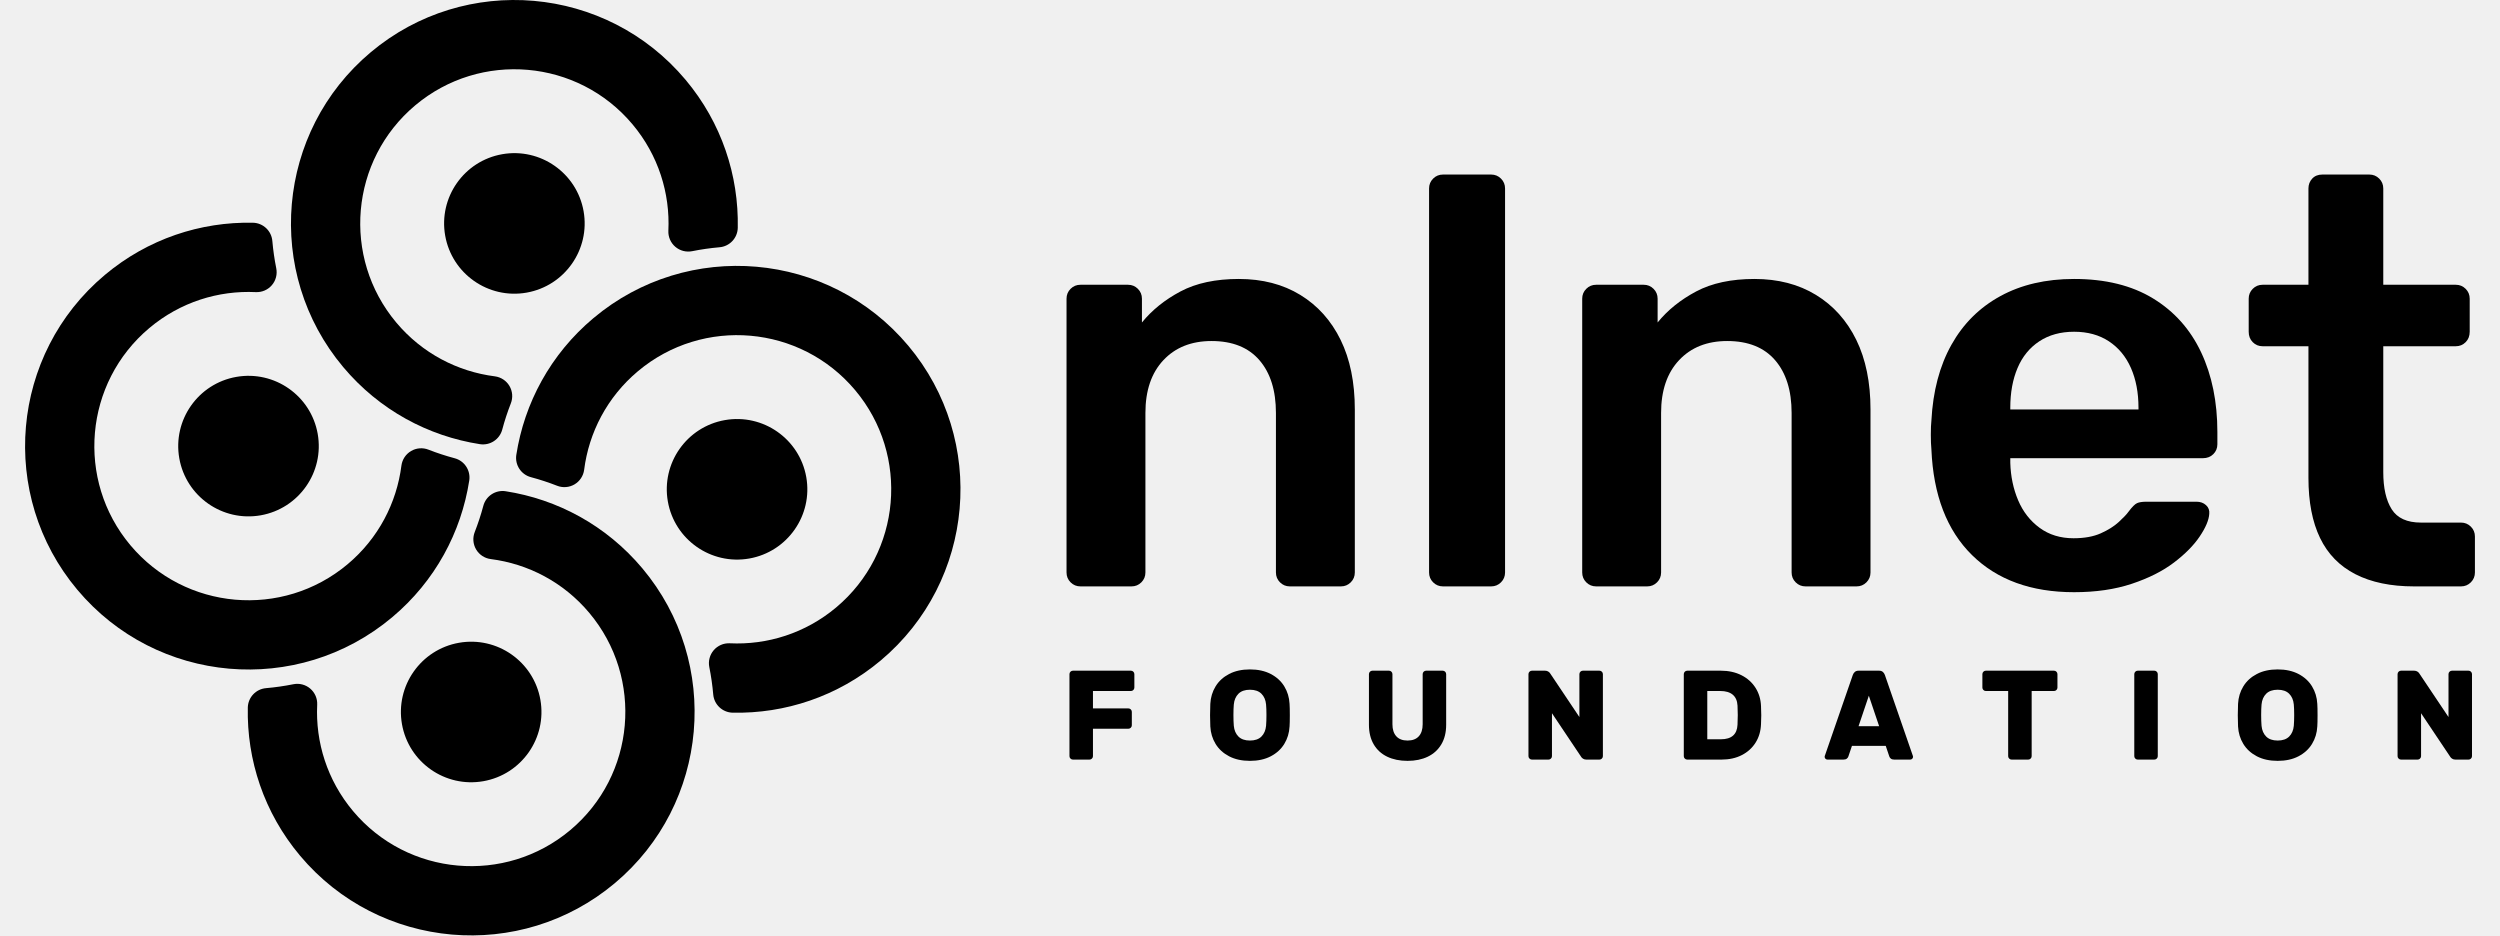
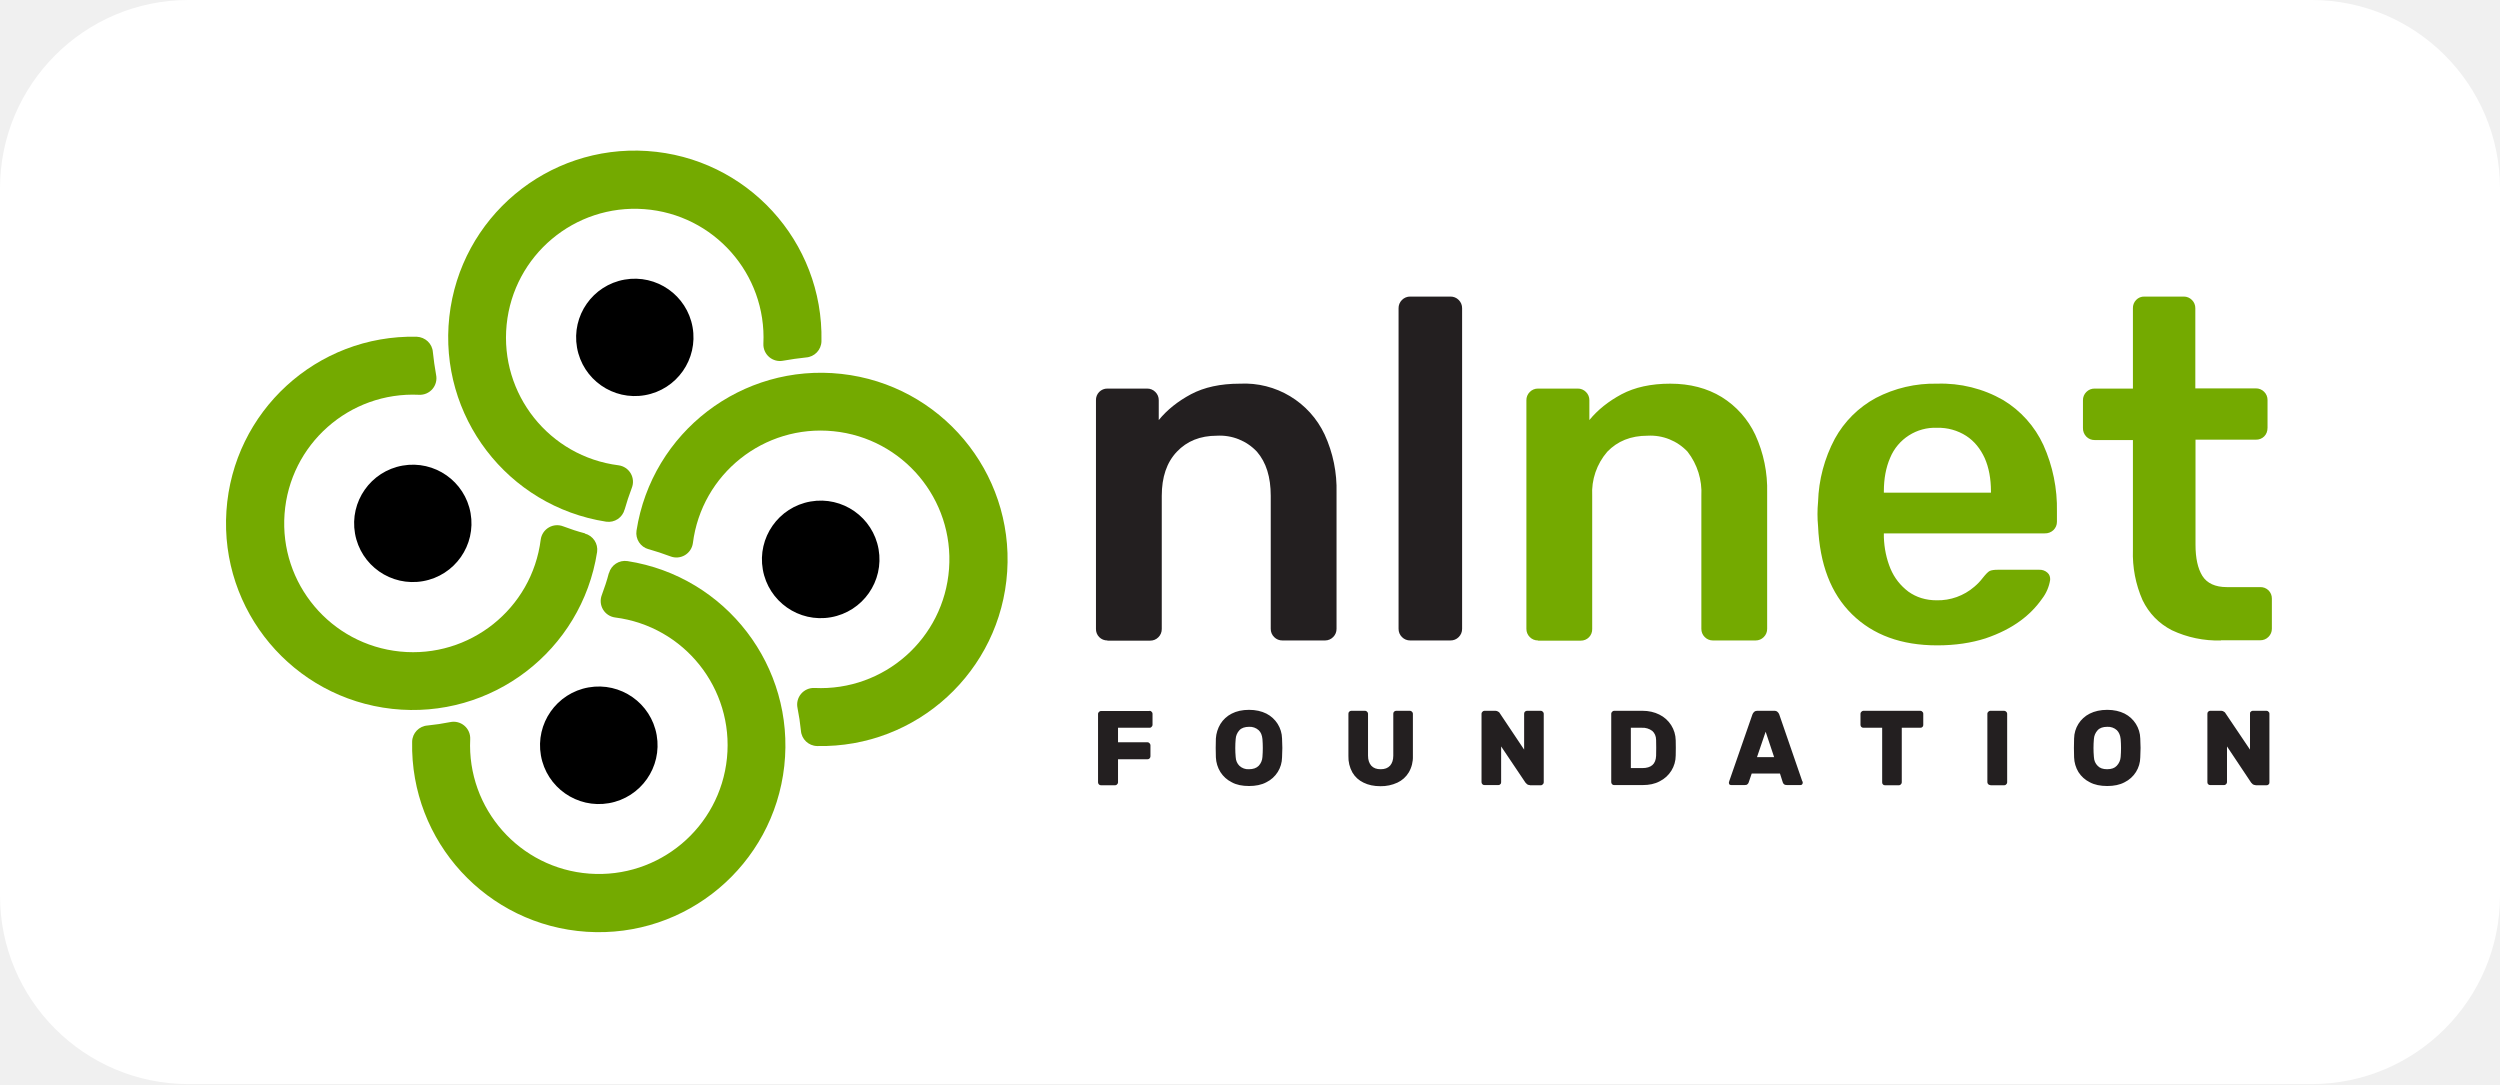
- <svg xmlns="http://www.w3.org/2000/svg" width="449px" height="168px" id="svg3115" version="1.1">
-   <defs id="defs3117" />
-   <g id="Layer" />
-   <g id="g25" style="clip-rule:evenodd;fill:#000000;fill-rule:evenodd;stroke-linejoin:round;stroke-miterlimit:2" transform="matrix(0.4055169,0,0,0.4055169,4.504062,3.2457437e-5)">
-     <g id="g9" style="fill:#000000">
-       <g id="g2" style="fill:#000000">
-         <path d="m 211.345,190.214 c -1.137,4.372 -5.39,7.182 -9.858,6.513 -22.854,-3.548 -44.571,-15.066 -60.591,-34.158 -35.111,-41.843 -29.645,-104.32 12.199,-139.431 41.843,-35.111 104.32,-29.645 139.431,12.198 16.02,19.092 23.592,42.479 23.117,65.603 -0.117,4.516 -3.623,8.215 -8.126,8.575 -4.029,0.353 -8.046,0.928 -12.032,1.727 -2.662,0.545 -5.427,-0.168 -7.494,-1.933 -2.066,-1.764 -3.204,-4.383 -3.084,-7.098 0.798,-16.564 -4.394,-33.46 -15.884,-47.152 -24.226,-28.872 -67.335,-32.644 -96.207,-8.418 -28.872,24.227 -32.644,67.336 -8.417,96.208 11.489,13.693 27.226,21.74 43.677,23.832 2.694,0.353 5.075,1.928 6.454,4.269 1.378,2.341 1.6,5.187 0.602,7.714 -1.477,3.787 -2.741,7.643 -3.787,11.551 z" style="fill:#000000" id="path1" />
-         <path d="m 211.306,68.301 c 16.918,-2.983 33.074,8.33 36.057,25.247 2.983,16.917 -8.33,33.074 -25.247,36.057 -16.918,2.983 -33.074,-8.33 -36.057,-25.248 -2.983,-16.917 8.33,-33.073 25.247,-36.056 z" id="path2" style="fill:#000000" />
-       </g>
-       <g id="g4" style="fill:#000000">
-         <path d="m 224.072,211.345 c -4.372,-1.137 -7.183,-5.39 -6.513,-9.858 3.547,-22.854 15.066,-44.571 34.158,-60.591 41.843,-35.111 104.32,-29.645 139.431,12.199 35.111,41.843 29.645,104.32 -12.199,139.431 -19.091,16.02 -42.479,23.592 -65.602,23.117 -4.516,-0.117 -8.216,-3.623 -8.576,-8.126 -0.352,-4.029 -0.927,-8.046 -1.726,-12.032 -0.545,-2.662 0.168,-5.427 1.933,-7.494 1.764,-2.066 4.383,-3.204 7.098,-3.084 16.564,0.798 33.459,-4.394 47.152,-15.884 28.872,-24.226 32.644,-67.335 8.417,-96.207 -24.226,-28.872 -67.335,-32.644 -96.207,-8.417 -13.693,11.489 -21.74,27.226 -23.833,43.677 -0.352,2.694 -1.927,5.075 -4.268,6.454 -2.342,1.378 -5.188,1.6 -7.714,0.602 -3.787,-1.477 -7.644,-2.741 -11.551,-3.787 z" style="fill:#000000" id="path3" />
-         <path d="m 345.985,211.306 c 2.983,16.918 -8.33,33.074 -25.247,36.057 -16.918,2.983 -33.074,-8.33 -36.057,-25.247 -2.983,-16.918 8.33,-33.074 25.247,-36.057 16.918,-2.983 33.074,8.33 36.057,25.247 z" id="path4" style="fill:#000000" />
-       </g>
-       <g id="g6" style="fill:#000000">
-         <path d="m 202.941,224.072 c 1.136,-4.372 5.389,-7.183 9.857,-6.513 22.855,3.547 44.572,15.066 60.592,34.158 35.11,41.843 29.644,104.32 -12.199,139.431 -41.843,35.111 -104.32,29.645 -139.431,-12.199 -16.02,-19.091 -23.593,-42.479 -23.117,-65.602 0.117,-4.516 3.622,-8.216 8.126,-8.576 4.029,-0.352 8.046,-0.927 12.032,-1.726 2.662,-0.545 5.427,0.168 7.493,1.933 2.067,1.764 3.205,4.383 3.084,7.098 -0.798,16.564 4.395,33.459 15.884,47.152 24.227,28.872 67.336,32.644 96.208,8.417 28.872,-24.226 32.643,-67.335 8.417,-96.207 -11.49,-13.693 -27.227,-21.74 -43.678,-23.833 -2.694,-0.352 -5.075,-1.927 -6.453,-4.268 -1.379,-2.342 -1.601,-5.188 -0.602,-7.714 1.477,-3.787 2.741,-7.644 3.787,-11.551 z" style="fill:#000000" id="path5" />
-         <path d="m 202.979,345.985 c -16.917,2.983 -33.073,-8.33 -36.056,-25.247 -2.983,-16.918 8.329,-33.074 25.247,-36.057 16.917,-2.983 33.074,8.33 36.057,25.247 2.983,16.918 -8.33,33.074 -25.248,36.057 z" id="path6" style="fill:#000000" />
-       </g>
-       <g id="g8" style="fill:#000000">
-         <path d="m 190.214,202.941 c 4.372,1.136 7.182,5.389 6.513,9.857 -3.548,22.855 -15.066,44.572 -34.158,60.592 C 120.726,308.5 58.249,303.034 23.138,261.191 -11.973,219.348 -6.507,156.871 35.336,121.76 54.428,105.74 77.815,98.167 100.939,98.643 c 4.516,0.117 8.215,3.622 8.575,8.126 0.353,4.029 0.928,8.046 1.727,12.032 0.545,2.662 -0.168,5.427 -1.933,7.493 -1.764,2.067 -4.383,3.205 -7.098,3.084 -16.564,-0.798 -33.46,4.395 -47.152,15.884 -28.872,24.227 -32.644,67.336 -8.418,96.208 24.227,28.872 67.336,32.643 96.208,8.417 13.693,-11.49 21.74,-27.227 23.832,-43.678 0.353,-2.694 1.928,-5.075 4.269,-6.453 2.341,-1.379 5.187,-1.601 7.714,-0.602 3.787,1.477 7.643,2.741 11.551,3.787 z" style="fill:#000000" id="path7" />
-         <path d="m 68.301,202.979 c -2.983,-16.917 8.33,-33.073 25.247,-36.056 16.917,-2.983 33.074,8.329 36.057,25.247 2.983,16.917 -8.33,33.074 -25.248,36.057 -16.917,2.983 -33.073,-8.33 -36.056,-25.248 z" id="path8" style="fill:#000000" />
-       </g>
-     </g>
-     <g id="g24" style="fill:#000000">
-       <g id="g13" style="fill:#000000">
-         <path d="m 467.416,259.709 c -1.713,0 -3.169,-0.6 -4.368,-1.799 -1.199,-1.199 -1.798,-2.654 -1.798,-4.367 V 132.284 c 0,-1.713 0.599,-3.169 1.798,-4.368 1.199,-1.199 2.655,-1.798 4.368,-1.798 h 21.066 c 1.713,0 3.168,0.599 4.367,1.798 1.199,1.199 1.799,2.655 1.799,4.368 v 10.533 c 4.453,-5.481 10.147,-10.062 17.084,-13.745 6.936,-3.682 15.543,-5.523 25.819,-5.523 10.447,0 19.525,2.355 27.232,7.065 7.707,4.71 13.659,11.346 17.855,19.91 4.196,8.563 6.294,18.84 6.294,30.829 v 72.19 c 0,1.713 -0.599,3.168 -1.798,4.367 -1.199,1.199 -2.655,1.799 -4.368,1.799 h -22.607 c -1.713,0 -3.169,-0.6 -4.368,-1.799 -1.199,-1.199 -1.798,-2.654 -1.798,-4.367 v -70.649 c 0,-9.934 -2.441,-17.727 -7.322,-23.378 -4.881,-5.652 -11.946,-8.478 -21.195,-8.478 -8.906,0 -16.013,2.826 -21.323,8.478 -5.309,5.651 -7.964,13.444 -7.964,23.378 v 70.649 c 0,1.713 -0.599,3.168 -1.798,4.367 -1.199,1.199 -2.655,1.799 -4.368,1.799 z" style="fill:#000000;fill-rule:nonzero" id="path9" />
-         <path d="m 627.982,259.709 c -1.713,0 -3.169,-0.6 -4.368,-1.799 -1.199,-1.199 -1.798,-2.654 -1.798,-4.367 V 83.472 c 0,-1.713 0.599,-3.169 1.798,-4.368 1.199,-1.199 2.655,-1.798 4.368,-1.798 h 21.323 c 1.713,0 3.168,0.599 4.367,1.798 1.199,1.199 1.799,2.655 1.799,4.368 v 170.071 c 0,1.713 -0.6,3.168 -1.799,4.367 -1.199,1.199 -2.654,1.799 -4.367,1.799 z" style="fill:#000000;fill-rule:nonzero" id="path10" />
-         <path d="m 695.805,259.709 c -1.713,0 -3.169,-0.6 -4.368,-1.799 -1.199,-1.199 -1.798,-2.654 -1.798,-4.367 V 132.284 c 0,-1.713 0.599,-3.169 1.798,-4.368 1.199,-1.199 2.655,-1.798 4.368,-1.798 h 21.066 c 1.713,0 3.169,0.599 4.367,1.798 1.199,1.199 1.799,2.655 1.799,4.368 v 10.533 c 4.453,-5.481 10.147,-10.062 17.084,-13.745 6.936,-3.682 15.543,-5.523 25.819,-5.523 10.447,0 19.525,2.355 27.232,7.065 7.707,4.71 13.659,11.346 17.855,19.91 4.196,8.563 6.294,18.84 6.294,30.829 v 72.19 c 0,1.713 -0.599,3.168 -1.798,4.367 -1.199,1.199 -2.655,1.799 -4.368,1.799 h -22.607 c -1.713,0 -3.169,-0.6 -4.368,-1.799 -1.199,-1.199 -1.798,-2.654 -1.798,-4.367 v -70.649 c 0,-9.934 -2.441,-17.727 -7.322,-23.378 -4.881,-5.652 -11.946,-8.478 -21.195,-8.478 -8.906,0 -16.013,2.826 -21.323,8.478 -5.309,5.651 -7.964,13.444 -7.964,23.378 v 70.649 c 0,1.713 -0.599,3.168 -1.798,4.367 -1.199,1.199 -2.655,1.799 -4.368,1.799 z" style="fill:#000000;fill-rule:nonzero" id="path11" />
-         <path d="m 907.495,262.278 c -19.011,0 -34.083,-5.481 -45.215,-16.442 -11.133,-10.961 -17.128,-26.547 -17.984,-46.757 -0.171,-1.713 -0.257,-3.896 -0.257,-6.551 0,-2.655 0.086,-4.753 0.257,-6.294 0.685,-13.017 3.64,-24.192 8.863,-33.526 5.224,-9.335 12.46,-16.528 21.709,-21.581 9.248,-5.052 20.124,-7.578 32.627,-7.578 13.873,0 25.519,2.869 34.939,8.606 9.42,5.738 16.528,13.702 21.323,23.892 4.796,10.191 7.194,21.966 7.194,35.325 v 5.395 c 0,1.713 -0.6,3.168 -1.799,4.367 -1.199,1.199 -2.74,1.799 -4.624,1.799 h -85.293 v 2.055 c 0.172,5.994 1.328,11.518 3.469,16.57 2.14,5.053 5.309,9.12 9.505,12.203 4.196,3.083 9.206,4.625 15.029,4.625 4.796,0 8.82,-0.728 12.075,-2.184 3.254,-1.456 5.908,-3.126 7.964,-5.01 2.055,-1.884 3.511,-3.425 4.367,-4.624 1.541,-2.055 2.783,-3.297 3.725,-3.725 0.942,-0.428 2.355,-0.642 4.239,-0.642 h 22.094 c 1.713,0 3.126,0.513 4.239,1.541 1.113,1.028 1.584,2.312 1.413,3.854 -0.171,2.74 -1.584,6.08 -4.239,10.019 -2.655,3.939 -6.466,7.793 -11.432,11.561 -4.967,3.768 -11.176,6.893 -18.626,9.377 -7.45,2.483 -15.971,3.725 -25.562,3.725 z m -28.26,-80.925 h 56.776 v -0.771 c 0,-6.68 -1.113,-12.546 -3.339,-17.598 -2.227,-5.053 -5.481,-8.992 -9.763,-11.818 -4.282,-2.826 -9.42,-4.239 -15.414,-4.239 -5.995,0 -11.133,1.413 -15.414,4.239 -4.282,2.826 -7.494,6.765 -9.634,11.818 -2.141,5.052 -3.212,10.918 -3.212,17.598 z" style="fill:#000000;fill-rule:nonzero" id="path12" />
-         <path d="m 1058.04,259.709 c -10.277,0 -18.926,-1.799 -25.948,-5.395 -7.022,-3.597 -12.246,-8.949 -15.671,-16.057 -3.426,-7.108 -5.138,-15.971 -5.138,-26.59 V 153.35 h -20.296 c -1.713,0 -3.168,-0.6 -4.367,-1.799 -1.199,-1.198 -1.799,-2.74 -1.799,-4.624 v -14.643 c 0,-1.713 0.6,-3.169 1.799,-4.368 1.199,-1.199 2.654,-1.798 4.367,-1.798 h 20.296 V 83.472 c 0,-1.713 0.556,-3.169 1.67,-4.368 1.113,-1.199 2.611,-1.798 4.495,-1.798 h 20.81 c 1.713,0 3.168,0.599 4.367,1.798 1.199,1.199 1.799,2.655 1.799,4.368 v 42.646 h 32.113 c 1.712,0 3.168,0.599 4.367,1.798 1.199,1.199 1.798,2.655 1.798,4.368 v 14.643 c 0,1.884 -0.599,3.426 -1.798,4.624 -1.199,1.199 -2.655,1.799 -4.367,1.799 h -32.113 v 55.748 c 0,7.022 1.241,12.503 3.725,16.442 2.483,3.939 6.808,5.909 12.973,5.909 h 17.727 c 1.713,0 3.168,0.6 4.367,1.798 1.199,1.199 1.799,2.655 1.799,4.368 v 15.928 c 0,1.713 -0.6,3.168 -1.799,4.367 -1.199,1.199 -2.654,1.799 -4.367,1.799 z" style="fill:#000000;fill-rule:nonzero" id="path13" />
-       </g>
-       <g id="g23" style="fill:#000000">
-         <path d="m 489.774,297.042 c 0.412,0 0.769,0.15 1.069,0.45 0.3,0.3 0.45,0.657 0.45,1.069 v 5.963 c 0,0.412 -0.15,0.768 -0.45,1.068 -0.3,0.3 -0.657,0.45 -1.069,0.45 h -16.819 v 7.707 h 15.694 c 0.412,0 0.769,0.15 1.069,0.45 0.3,0.3 0.45,0.656 0.45,1.068 v 5.963 c 0,0.412 -0.15,0.769 -0.45,1.069 -0.3,0.3 -0.657,0.45 -1.069,0.45 h -15.694 v 12.15 c 0,0.412 -0.15,0.768 -0.45,1.068 -0.3,0.3 -0.656,0.45 -1.069,0.45 h -7.368 c -0.413,0 -0.769,-0.15 -1.069,-0.45 -0.3,-0.3 -0.45,-0.656 -0.45,-1.068 v -36.338 c 0,-0.412 0.15,-0.769 0.45,-1.069 0.3,-0.3 0.656,-0.45 1.069,-0.45 z" style="fill:#000000;fill-rule:nonzero" id="path14" />
-         <path d="m 542.48,296.48 c 3.563,0 6.638,0.675 9.225,2.025 2.588,1.35 4.585,3.178 5.991,5.484 1.406,2.307 2.184,4.885 2.334,7.735 0.075,1.05 0.113,2.737 0.113,5.062 0,2.288 -0.038,3.938 -0.113,4.95 -0.15,2.85 -0.928,5.428 -2.334,7.735 -1.406,2.306 -3.403,4.134 -5.991,5.484 -2.587,1.35 -5.662,2.025 -9.225,2.025 -3.562,0 -6.637,-0.675 -9.225,-2.025 -2.587,-1.35 -4.584,-3.178 -5.99,-5.484 -1.407,-2.307 -2.185,-4.885 -2.335,-7.735 -0.075,-2.025 -0.112,-3.675 -0.112,-4.95 0,-1.275 0.037,-2.962 0.112,-5.062 0.15,-2.85 0.928,-5.428 2.335,-7.735 1.406,-2.306 3.403,-4.134 5.99,-5.484 2.588,-1.35 5.663,-2.025 9.225,-2.025 z m 7.144,15.525 c -0.188,-1.988 -0.872,-3.572 -2.053,-4.753 -1.181,-1.181 -2.878,-1.772 -5.091,-1.772 -2.212,0 -3.909,0.591 -5.09,1.772 -1.182,1.181 -1.866,2.765 -2.054,4.753 -0.112,1.237 -0.168,2.794 -0.168,4.669 0,1.837 0.056,3.431 0.168,4.781 0.188,1.987 0.872,3.572 2.054,4.753 1.181,1.181 2.878,1.772 5.09,1.772 2.213,0 3.91,-0.591 5.091,-1.772 1.181,-1.181 1.865,-2.766 2.053,-4.753 0.112,-1.35 0.169,-2.944 0.169,-4.781 0,-1.875 -0.057,-3.432 -0.169,-4.669 z" style="fill:#000000;fill-rule:nonzero" id="path15" />
-         <path d="m 627.868,297.042 c 0.412,0 0.768,0.15 1.068,0.45 0.3,0.3 0.45,0.657 0.45,1.069 v 22.444 c 0,3.375 -0.712,6.262 -2.137,8.662 -1.425,2.4 -3.422,4.219 -5.991,5.457 -2.568,1.237 -5.559,1.856 -8.972,1.856 -3.45,0 -6.459,-0.619 -9.028,-1.856 -2.568,-1.238 -4.556,-3.057 -5.962,-5.457 -1.406,-2.4 -2.11,-5.287 -2.11,-8.662 v -22.444 c 0,-0.412 0.15,-0.769 0.45,-1.069 0.3,-0.3 0.657,-0.45 1.069,-0.45 h 7.369 c 0.412,0 0.769,0.15 1.069,0.45 0.3,0.3 0.45,0.657 0.45,1.069 v 22.219 c 0,2.287 0.572,4.059 1.715,5.316 1.144,1.256 2.803,1.884 4.978,1.884 2.175,0 3.835,-0.628 4.979,-1.884 1.143,-1.257 1.715,-3.029 1.715,-5.316 v -22.219 c 0,-0.412 0.15,-0.769 0.45,-1.069 0.3,-0.3 0.656,-0.45 1.069,-0.45 z" style="fill:#000000;fill-rule:nonzero" id="path16" />
-         <path d="m 691.43,336.417 c -0.562,0 -1.05,-0.14 -1.462,-0.421 -0.413,-0.282 -0.694,-0.572 -0.844,-0.872 l -12.881,-19.238 v 19.013 c 0,0.412 -0.15,0.768 -0.45,1.068 -0.3,0.3 -0.657,0.45 -1.069,0.45 h -7.369 c -0.412,0 -0.769,-0.15 -1.069,-0.45 -0.3,-0.3 -0.45,-0.656 -0.45,-1.068 v -36.338 c 0,-0.412 0.15,-0.769 0.45,-1.069 0.3,-0.3 0.657,-0.45 1.069,-0.45 h 5.85 c 0.563,0 1.05,0.141 1.463,0.422 0.412,0.282 0.693,0.572 0.843,0.872 l 12.882,19.238 v -19.013 c 0,-0.412 0.15,-0.769 0.45,-1.069 0.3,-0.3 0.656,-0.45 1.068,-0.45 h 7.369 c 0.413,0 0.769,0.15 1.069,0.45 0.3,0.3 0.45,0.657 0.45,1.069 v 36.338 c 0,0.412 -0.15,0.768 -0.45,1.068 -0.3,0.3 -0.656,0.45 -1.069,0.45 z" style="fill:#000000;fill-rule:nonzero" id="path17" />
-         <path d="m 768.83,312.736 c 0.075,2.1 0.113,3.45 0.113,4.05 0,0.6 -0.038,1.913 -0.113,3.938 -0.112,3.075 -0.909,5.793 -2.39,8.156 -1.482,2.362 -3.516,4.209 -6.104,5.541 -2.587,1.331 -5.587,1.996 -9,1.996 h -15.187 c -0.413,0 -0.769,-0.15 -1.069,-0.45 -0.3,-0.3 -0.45,-0.656 -0.45,-1.068 v -36.338 c 0,-0.412 0.15,-0.769 0.45,-1.069 0.3,-0.3 0.656,-0.45 1.069,-0.45 h 14.906 c 3.413,0 6.441,0.666 9.085,1.997 2.643,1.332 4.725,3.188 6.243,5.569 1.519,2.381 2.335,5.091 2.447,8.128 z m -23.794,-6.694 v 21.375 h 6.019 c 4.725,0 7.181,-2.156 7.369,-6.468 0.075,-2.175 0.112,-3.6 0.112,-4.275 0,-0.75 -0.037,-2.138 -0.112,-4.163 -0.113,-2.137 -0.816,-3.75 -2.109,-4.837 -1.294,-1.088 -3.141,-1.632 -5.541,-1.632 z" style="fill:#000000;fill-rule:nonzero" id="path18" />
-         <path d="m 835.936,334.336 c 0.15,0.375 0.225,0.656 0.225,0.844 0,0.337 -0.121,0.628 -0.365,0.872 -0.244,0.244 -0.535,0.365 -0.872,0.365 h -7.088 c -0.637,0 -1.134,-0.14 -1.49,-0.421 -0.356,-0.282 -0.591,-0.61 -0.703,-0.985 l -1.575,-4.669 h -14.963 l -1.575,4.669 c -0.112,0.375 -0.347,0.703 -0.703,0.985 -0.356,0.281 -0.853,0.421 -1.491,0.421 h -7.087 c -0.338,0 -0.628,-0.121 -0.872,-0.365 -0.244,-0.244 -0.366,-0.535 -0.366,-0.872 0,-0.188 0.075,-0.469 0.225,-0.844 l 12.263,-35.437 c 0.187,-0.525 0.487,-0.966 0.9,-1.322 0.412,-0.356 0.956,-0.535 1.631,-0.535 h 9.113 c 0.675,0 1.218,0.179 1.631,0.535 0.412,0.356 0.712,0.797 0.9,1.322 z m -14.793,-12.712 -4.557,-13.5 -4.556,13.5 z" style="fill:#000000;fill-rule:nonzero" id="path19" />
-         <path d="m 898.599,297.042 c 0.412,0 0.769,0.15 1.069,0.45 0.3,0.3 0.45,0.657 0.45,1.069 v 5.963 c 0,0.412 -0.15,0.768 -0.45,1.068 -0.3,0.3 -0.657,0.45 -1.069,0.45 h -9.9 v 28.857 c 0,0.412 -0.15,0.768 -0.45,1.068 -0.3,0.3 -0.656,0.45 -1.069,0.45 h -7.369 c -0.412,0 -0.768,-0.15 -1.068,-0.45 -0.3,-0.3 -0.45,-0.656 -0.45,-1.068 v -28.857 h -9.9 c -0.413,0 -0.769,-0.15 -1.069,-0.45 -0.3,-0.3 -0.45,-0.656 -0.45,-1.068 v -5.963 c 0,-0.412 0.15,-0.769 0.45,-1.069 0.3,-0.3 0.656,-0.45 1.069,-0.45 z" style="fill:#000000;fill-rule:nonzero" id="path20" />
-         <path d="m 935.668,336.417 c -0.413,0 -0.769,-0.15 -1.069,-0.45 -0.3,-0.3 -0.45,-0.656 -0.45,-1.068 v -36.338 c 0,-0.412 0.15,-0.769 0.45,-1.069 0.3,-0.3 0.656,-0.45 1.069,-0.45 h 7.368 c 0.413,0 0.769,0.15 1.069,0.45 0.3,0.3 0.45,0.657 0.45,1.069 v 36.338 c 0,0.412 -0.15,0.768 -0.45,1.068 -0.3,0.3 -0.656,0.45 -1.069,0.45 z" style="fill:#000000;fill-rule:nonzero" id="path21" />
-         <path d="m 997.655,296.48 c 3.563,0 6.638,0.675 9.225,2.025 2.588,1.35 4.585,3.178 5.991,5.484 1.406,2.307 2.184,4.885 2.334,7.735 0.075,1.05 0.113,2.737 0.113,5.062 0,2.288 -0.038,3.938 -0.113,4.95 -0.15,2.85 -0.928,5.428 -2.334,7.735 -1.406,2.306 -3.403,4.134 -5.991,5.484 -2.587,1.35 -5.662,2.025 -9.225,2.025 -3.562,0 -6.637,-0.675 -9.225,-2.025 -2.587,-1.35 -4.584,-3.178 -5.99,-5.484 -1.407,-2.307 -2.185,-4.885 -2.335,-7.735 -0.075,-2.025 -0.112,-3.675 -0.112,-4.95 0,-1.275 0.037,-2.962 0.112,-5.062 0.15,-2.85 0.928,-5.428 2.335,-7.735 1.406,-2.306 3.403,-4.134 5.99,-5.484 2.588,-1.35 5.663,-2.025 9.225,-2.025 z m 7.144,15.525 c -0.188,-1.988 -0.872,-3.572 -2.053,-4.753 -1.181,-1.181 -2.878,-1.772 -5.091,-1.772 -2.212,0 -3.909,0.591 -5.09,1.772 -1.182,1.181 -1.866,2.765 -2.054,4.753 -0.112,1.237 -0.168,2.794 -0.168,4.669 0,1.837 0.056,3.431 0.168,4.781 0.188,1.987 0.872,3.572 2.054,4.753 1.181,1.181 2.878,1.772 5.09,1.772 2.213,0 3.91,-0.591 5.091,-1.772 1.181,-1.181 1.865,-2.766 2.053,-4.753 0.112,-1.35 0.169,-2.944 0.169,-4.781 0,-1.875 -0.057,-3.432 -0.169,-4.669 z" style="fill:#000000;fill-rule:nonzero" id="path22" />
-         <path d="m 1076.35,336.417 c -0.563,0 -1.05,-0.14 -1.463,-0.421 -0.412,-0.282 -0.693,-0.572 -0.843,-0.872 l -12.882,-19.238 v 19.013 c 0,0.412 -0.15,0.768 -0.45,1.068 -0.3,0.3 -0.656,0.45 -1.068,0.45 h -7.369 c -0.413,0 -0.769,-0.15 -1.069,-0.45 -0.3,-0.3 -0.45,-0.656 -0.45,-1.068 v -36.338 c 0,-0.412 0.15,-0.769 0.45,-1.069 0.3,-0.3 0.656,-0.45 1.069,-0.45 h 5.85 c 0.562,0 1.05,0.141 1.462,0.422 0.413,0.282 0.694,0.572 0.844,0.872 l 12.881,19.238 v -19.013 c 0,-0.412 0.15,-0.769 0.45,-1.069 0.3,-0.3 0.657,-0.45 1.069,-0.45 h 7.369 c 0.412,0 0.769,0.15 1.069,0.45 0.3,0.3 0.45,0.657 0.45,1.069 v 36.338 c 0,0.412 -0.15,0.768 -0.45,1.068 -0.3,0.3 -0.657,0.45 -1.069,0.45 z" style="fill:#000000;fill-rule:nonzero" id="path23" />
-       </g>
-     </g>
-   </g>
+ <svg xmlns="http://www.w3.org/2000/svg" xml:space="preserve" viewBox="-120 -80 1326 575" style="fill-rule:evenodd;clip-rule:evenodd;stroke-linejoin:round;stroke-miterlimit:2">
+   <rect x="-120" y="-80" width="1326" height="575" rx="100" style="fill:#ffffff" />
+   <path d="M211.3 190.2a8.8 8.8 0 0 1-9.8 6.5A99 99 0 1 1 315.7 101a8.8 8.8 0 0 1-8.2 8.6c-4 .4-8 1-12 1.7a8.8 8.8 0 0 1-10.6-9 68.3 68.3 0 1 0-76.8 64.5 8.8 8.8 0 0 1 7 12c-1.4 3.7-2.7 7.6-3.8 11.5Z" style="fill:#74aa00" />
+   <path d="M211.3 68.3a31.1 31.1 0 1 1 10.8 61.3 31.1 31.1 0 0 1-10.8-61.3Z" />
+   <path d="M224 211.3a8.8 8.8 0 0 1-6.4-9.8 99 99 0 1 1 95.8 114.2 8.8 8.8 0 0 1-8.6-8.2c-.4-4-1-8-1.8-12a8.8 8.8 0 0 1 9-10.6 68.3 68.3 0 1 0-64.5-76.8 8.8 8.8 0 0 1-11.9 7c-3.8-1.4-7.6-2.7-11.5-3.8Z" style="fill:#74aa00" />
+   <path d="M346 211.3a31.1 31.1 0 1 1-61.4 10.8 31.1 31.1 0 0 1 61.4-10.8Z" />
+   <path d="M203 224a8.8 8.8 0 0 1 9.8-6.4 99 99 0 1 1-114.2 95.8 8.8 8.8 0 0 1 8.2-8.6c4-.4 8-1 12-1.8a8.8 8.8 0 0 1 10.6 9 68.3 68.3 0 1 0 76.8-64.5 8.8 8.8 0 0 1-7-11.9c1.4-3.8 2.7-7.6 3.7-11.5Z" style="fill:#74aa00" />
+   <path d="M203 346a31.1 31.1 0 1 1-10.8-61.4A31.1 31.1 0 0 1 203 346Z" />
+   <path d="M190.2 203a8.8 8.8 0 0 1 6.5 9.8A99 99 0 1 1 101 98.6c4.6.2 8.3 3.7 8.6 8.2.4 4 1 8 1.7 12a8.8 8.8 0 0 1-9 10.6 68.3 68.3 0 1 0 64.5 76.8 8.8 8.8 0 0 1 12-7c3.7 1.4 7.6 2.7 11.5 3.7Z" style="fill:#74aa00" />
+   <path d="M68.3 203a31.1 31.1 0 1 1 61.3-10.8A31.1 31.1 0 0 1 68.3 203Z" />
+   <path d="M467.4 259.7a6 6 0 0 1-4.4-1.8 6 6 0 0 1-1.7-4.4V132.3a6 6 0 0 1 1.7-4.4 6 6 0 0 1 4.4-1.8h21a6 6 0 0 1 4.4 1.8 6 6 0 0 1 1.8 4.4v10.5c4.5-5.5 10.2-10 17.1-13.7 7-3.7 15.6-5.6 25.9-5.6a47 47 0 0 1 45 27 69.5 69.5 0 0 1 6.3 30.9v72.1a6 6 0 0 1-1.8 4.4 6 6 0 0 1-4.3 1.8h-22.6a6 6 0 0 1-4.4-1.8 6 6 0 0 1-1.8-4.4V183c0-10-2.4-17.7-7.3-23.4a27 27 0 0 0-21.2-8.5c-9 0-16 2.9-21.3 8.5-5.4 5.7-8 13.5-8 23.4v70.6a6 6 0 0 1-1.8 4.4 6 6 0 0 1-4.4 1.8h-22.6Zm160.6 0a6 6 0 0 1-4.4-1.8 6 6 0 0 1-1.8-4.4v-170a6 6 0 0 1 1.8-4.4 6 6 0 0 1 4.4-1.8h21.3a6 6 0 0 1 4.4 1.8 6 6 0 0 1 1.8 4.4v170a6 6 0 0 1-1.8 4.4 6 6 0 0 1-4.4 1.8H628Z" style="fill:#231f20;fill-rule:nonzero" />
+   <path d="M695.8 259.7a6 6 0 0 1-4.4-1.8 6 6 0 0 1-1.8-4.4V132.3a6 6 0 0 1 1.8-4.4 6 6 0 0 1 4.4-1.8h21a6 6 0 0 1 4.4 1.8 6 6 0 0 1 1.8 4.4v10.5c4.5-5.5 10.2-10 17.1-13.7 7-3.7 15.6-5.6 25.8-5.6 10.5 0 19.6 2.4 27.3 7.1a47 47 0 0 1 17.8 20 69.5 69.5 0 0 1 6.3 30.8v72.1a6 6 0 0 1-1.8 4.4 6 6 0 0 1-4.3 1.8h-22.7a6 6 0 0 1-4.3-1.8 6 6 0 0 1-1.8-4.4V183a35 35 0 0 0-7.3-23.4 27 27 0 0 0-21.2-8.5c-9 0-16 2.9-21.4 8.5a33 33 0 0 0-8 23.4v70.6a6 6 0 0 1-1.7 4.4 6 6 0 0 1-4.4 1.8h-22.6Zm211.7 2.6c-19 0-34-5.5-45.2-16.5-11.2-11-17.1-26.5-18-46.7a68.2 68.2 0 0 1 0-12.9 76 76 0 0 1 8.9-33.5 54.3 54.3 0 0 1 21.7-21.6 67 67 0 0 1 32.6-7.6 66 66 0 0 1 35 8.7 54.5 54.5 0 0 1 21.3 23.8 82 82 0 0 1 7.2 35.4v5.4a6 6 0 0 1-1.8 4.3 6.3 6.3 0 0 1-4.7 1.8h-85.3v2c.2 6 1.4 11.6 3.5 16.7 2.1 5 5.3 9 9.5 12.2 4.2 3 9.2 4.6 15 4.6a29.6 29.6 0 0 0 20-7.2 29 29 0 0 0 4.4-4.6c1.6-2 2.8-3.3 3.8-3.8 1-.4 2.3-.6 4.2-.6h22.1a6 6 0 0 1 4.2 1.5c1.2 1 1.6 2.4 1.5 3.9a22 22 0 0 1-4.3 10 50 50 0 0 1-11.4 11.6c-5 3.7-11.2 6.9-18.6 9.4-7.5 2.4-16 3.7-25.6 3.7Zm-28.3-81H936v-.7c0-6.7-1.1-12.6-3.3-17.6-2.3-5-5.5-9-9.8-11.8a27.3 27.3 0 0 0-15.4-4.3 25.8 25.8 0 0 0-25 16c-2.2 5.1-3.3 11-3.3 17.7v.8Zm178.8 78.4a57.1 57.1 0 0 1-26-5.4c-7-3.6-12.2-9-15.6-16a61 61 0 0 1-5.1-26.6v-58.3H991a6 6 0 0 1-4.4-1.8 6.3 6.3 0 0 1-1.8-4.7v-14.6a6 6 0 0 1 1.8-4.4 6 6 0 0 1 4.4-1.8h20.3V83.5a6 6 0 0 1 1.7-4.4 5.8 5.8 0 0 1 4.4-1.8h20.9a6 6 0 0 1 4.3 1.8 6 6 0 0 1 1.8 4.4V126h32.1a6 6 0 0 1 4.4 1.8 6 6 0 0 1 1.8 4.4v14.6c0 2-.6 3.5-1.8 4.7a6 6 0 0 1-4.4 1.7h-32V209c0 7 1.2 12.5 3.6 16.4 2.5 4 6.9 6 13 6h17.7a6 6 0 0 1 4.4 1.7 6 6 0 0 1 1.8 4.4v16a6 6 0 0 1-1.8 4.3 6 6 0 0 1-4.4 1.8H1058Z" style="fill:#74aa00;fill-rule:nonzero" />
+   <path d="M489.8 297c.4 0 .7.2 1 .5.3.3.5.6.5 1v6c0 .4-.2.8-.5 1-.3.4-.6.5-1 .5H473v7.7h15.6c.5 0 .8.2 1.1.5.3.3.5.7.5 1v6c0 .4-.2.8-.5 1.1-.3.3-.6.4-1 .4H473V335c0 .4-.2.8-.5 1-.3.4-.7.5-1 .5H464c-.4 0-.8-.1-1.1-.4-.3-.3-.5-.7-.5-1.1v-36.3c0-.5.2-.8.5-1.1.3-.3.7-.5 1-.5h25.8Zm52.7-.5c3.5 0 6.6.7 9.2 2a15.2 15.2 0 0 1 8.3 13.2 79.7 79.7 0 0 1 0 10 14.9 14.9 0 0 1-8.3 13.2c-2.6 1.4-5.7 2-9.2 2-3.6 0-6.7-.6-9.2-2a15 15 0 0 1-6-5.4 16.2 16.2 0 0 1-2.4-7.8 139 139 0 0 1 0-10 17 17 0 0 1 2.4-7.7 15 15 0 0 1 6-5.5c2.5-1.3 5.6-2 9.2-2Zm7.1 15.5c-.2-2-.8-3.6-2-4.7a7 7 0 0 0-5.1-1.8c-2.2 0-4 .6-5.1 1.8a7.5 7.5 0 0 0-2 4.7 53.4 53.4 0 0 0 0 9.5c.1 2 .8 3.5 2 4.7a6.8 6.8 0 0 0 5 1.8c2.3 0 4-.6 5.2-1.8a7.5 7.5 0 0 0 2-4.7 58.8 58.8 0 0 0 0-9.5Zm78.3-15c.4 0 .7.2 1 .5.3.3.5.6.5 1V321a16 16 0 0 1-2.2 8.7 13.7 13.7 0 0 1-6 5.4 20.5 20.5 0 0 1-9 1.9c-3.4 0-6.4-.6-9-1.9-2.5-1.2-4.5-3-5.9-5.4a16.8 16.8 0 0 1-2.1-8.7v-22.4c0-.5.1-.8.4-1.1.3-.3.7-.5 1.1-.5h7.4c.4 0 .7.2 1 .5.3.3.5.6.5 1v22.3c0 2.3.6 4 1.7 5.3 1.2 1.3 2.8 1.9 5 1.9s3.8-.6 5-1.9c1.1-1.3 1.7-3 1.7-5.3v-22.2c0-.5.1-.8.4-1.1.3-.3.7-.5 1.1-.5h7.4Zm63.5 39.4c-.5 0-1-.1-1.4-.4l-.9-.9-12.9-19.2v19c0 .4-.1.8-.4 1-.3.4-.7.5-1 .5h-7.4c-.5 0-.8-.1-1.1-.4-.3-.3-.5-.7-.5-1.1v-36.3c0-.5.2-.8.5-1.1.3-.3.6-.5 1-.5h5.9c.6 0 1 .2 1.5.5.4.2.7.5.8.8l12.9 19.3v-19c0-.5.1-.8.4-1.1.3-.3.7-.5 1.1-.5h7.4c.4 0 .7.2 1 .5.3.3.5.6.5 1V335c0 .4-.2.8-.5 1-.3.4-.6.5-1 .5h-5.9Zm77.4-23.7a152.4 152.4 0 0 1 0 8 15.3 15.3 0 0 1-8.5 13.7c-2.6 1.4-5.6 2-9 2h-15.2c-.4 0-.7-.1-1-.4-.3-.3-.5-.7-.5-1.1v-36.3c0-.5.2-.8.5-1.1.3-.3.6-.5 1-.5h15c3.4 0 6.4.7 9 2a15.5 15.5 0 0 1 8.7 13.7ZM745 306v21.4h6c4.8 0 7.2-2.1 7.4-6.5a159 159 0 0 0 0-8.4c0-2.1-.8-3.7-2-4.8a8.4 8.4 0 0 0-5.6-1.7H745Zm91 28.3.2.9c0 .3-.2.6-.4.9-.2.2-.5.3-.9.3h-7c-.7 0-1.2-.1-1.6-.4a2 2 0 0 1-.7-1l-1.5-4.7h-15l-1.6 4.7a2 2 0 0 1-.7 1c-.3.3-.8.4-1.5.4h-7c-.4 0-.7-.1-1-.3-.2-.3-.3-.6-.3-1l.2-.8 12.3-35.4c.2-.5.5-1 .9-1.3.4-.4 1-.6 1.6-.6h9.1c.7 0 1.3.2 1.7.6.4.3.7.8.9 1.3l12.2 35.4Zm-15-12.7-4.5-13.5-4.6 13.5h9.1Zm77.6-24.6c.4 0 .8.2 1 .5.4.3.5.6.5 1v6c0 .4-.1.8-.4 1-.3.4-.7.5-1.1.5h-9.9v29c0 .4-.2.8-.5 1-.3.4-.6.5-1 .5h-7.4c-.4 0-.8-.1-1-.4-.4-.3-.5-.7-.5-1.1v-29h-10a1.5 1.5 0 0 1-1.5-1.5v-6c0-.4.2-.7.5-1 .3-.3.7-.5 1-.5h30.3Zm37.1 39.4c-.4 0-.8-.1-1.1-.4-.3-.3-.5-.7-.5-1.1v-36.3c0-.5.2-.8.5-1.1.3-.3.7-.5 1-.5h7.4c.4 0 .8.2 1.1.5.3.3.5.6.5 1V335c0 .4-.2.8-.5 1-.3.4-.7.5-1 .5h-7.4Zm62-39.9c3.5 0 6.6.7 9.2 2a15.2 15.2 0 0 1 8.3 13.2 79.7 79.7 0 0 1 0 10 14.9 14.9 0 0 1-8.3 13.2c-2.6 1.4-5.7 2-9.2 2-3.6 0-6.7-.6-9.3-2a15 15 0 0 1-6-5.4 16.2 16.2 0 0 1-2.3-7.8 139 139 0 0 1 0-10 15 15 0 0 1 8.3-13.2c2.6-1.3 5.7-2 9.3-2Zm7.1 15.5c-.2-2-.9-3.6-2-4.7a7 7 0 0 0-5.1-1.8c-2.3 0-4 .6-5.1 1.8a7.5 7.5 0 0 0-2 4.7 53.4 53.4 0 0 0 0 9.5c.1 2 .8 3.5 2 4.7 1.1 1.2 2.8 1.8 5 1.8 2.3 0 4-.6 5.1-1.8a7.5 7.5 0 0 0 2.1-4.7 58.8 58.8 0 0 0 0-9.5Zm71.5 24.4c-.5 0-1-.1-1.4-.4l-.9-.9-12.8-19.2v19c0 .4-.2.8-.5 1-.3.4-.6.5-1 .5h-7.4c-.4 0-.8-.1-1-.4-.4-.3-.5-.7-.5-1.1v-36.3c0-.5.1-.8.4-1.1.3-.3.7-.5 1-.5h6c.5 0 1 .2 1.4.5.4.2.7.5.8.8l13 19.3v-19c0-.5 0-.8.4-1.1.3-.3.6-.5 1-.5h7.4c.4 0 .8.2 1 .5.4.3.5.6.5 1V335c0 .4-.1.8-.4 1-.3.4-.7.5-1.1.5h-5.9Z" style="fill:#231f20;fill-rule:nonzero" />
</svg>
